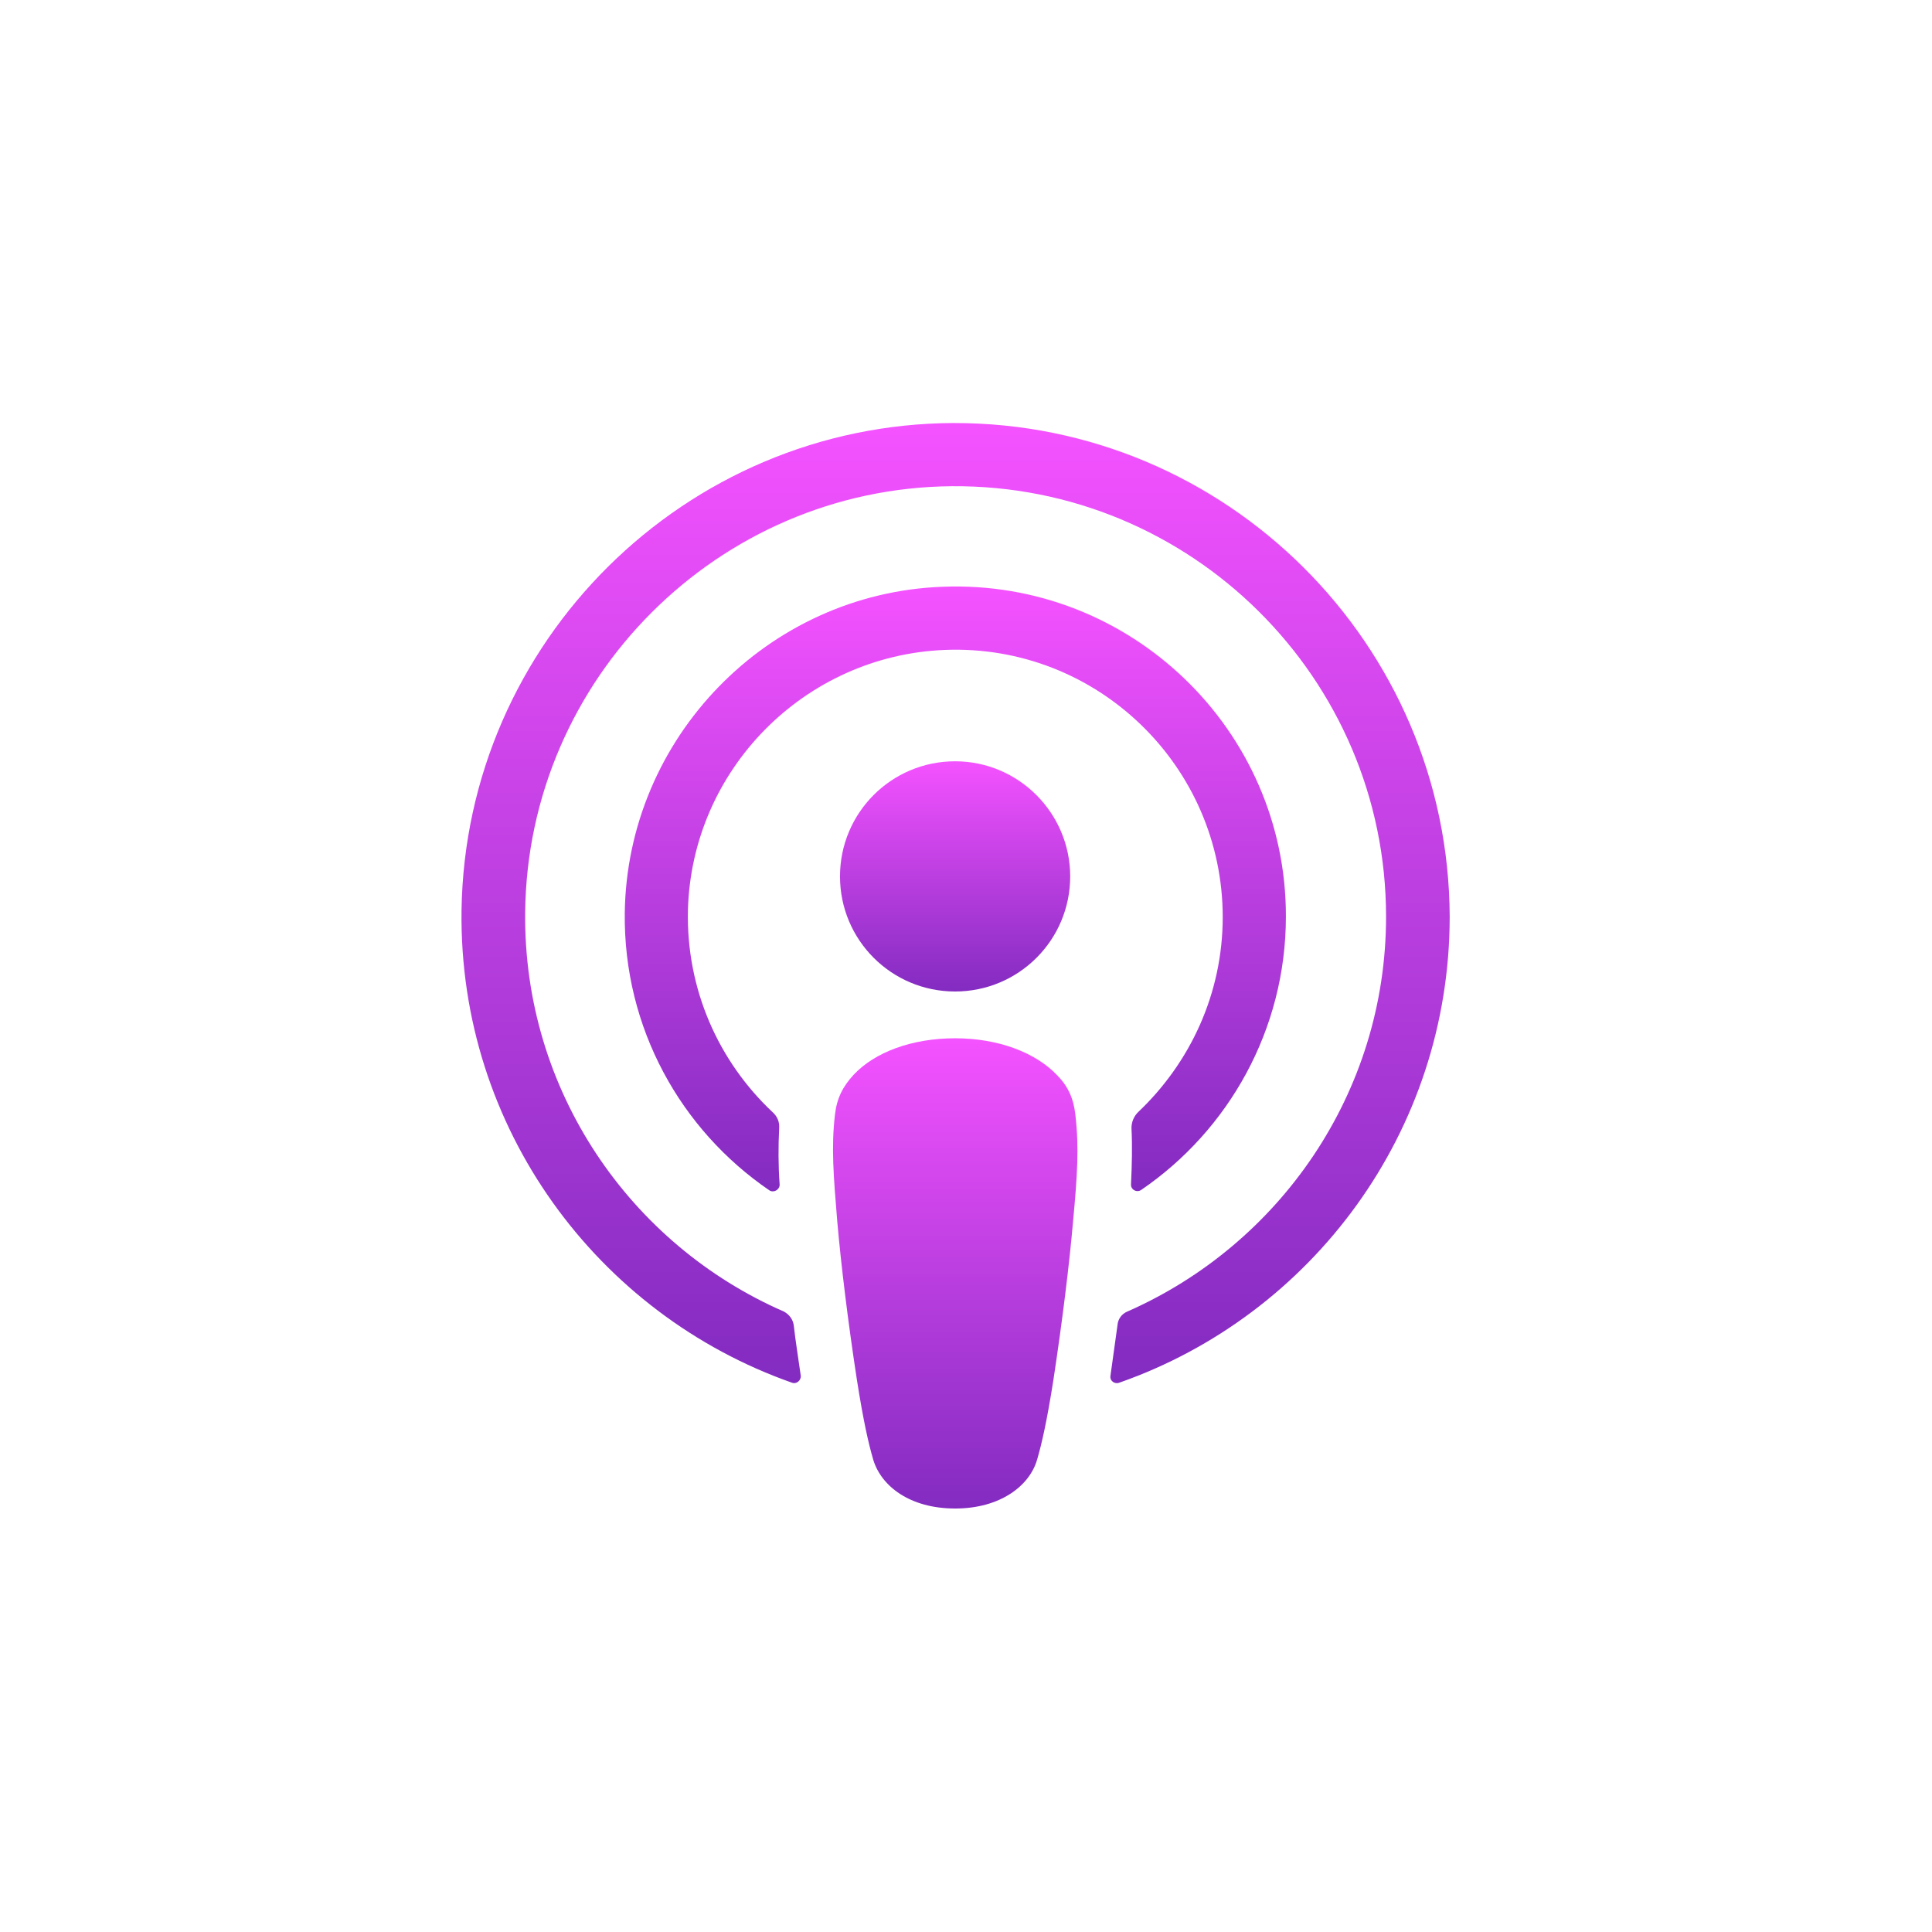
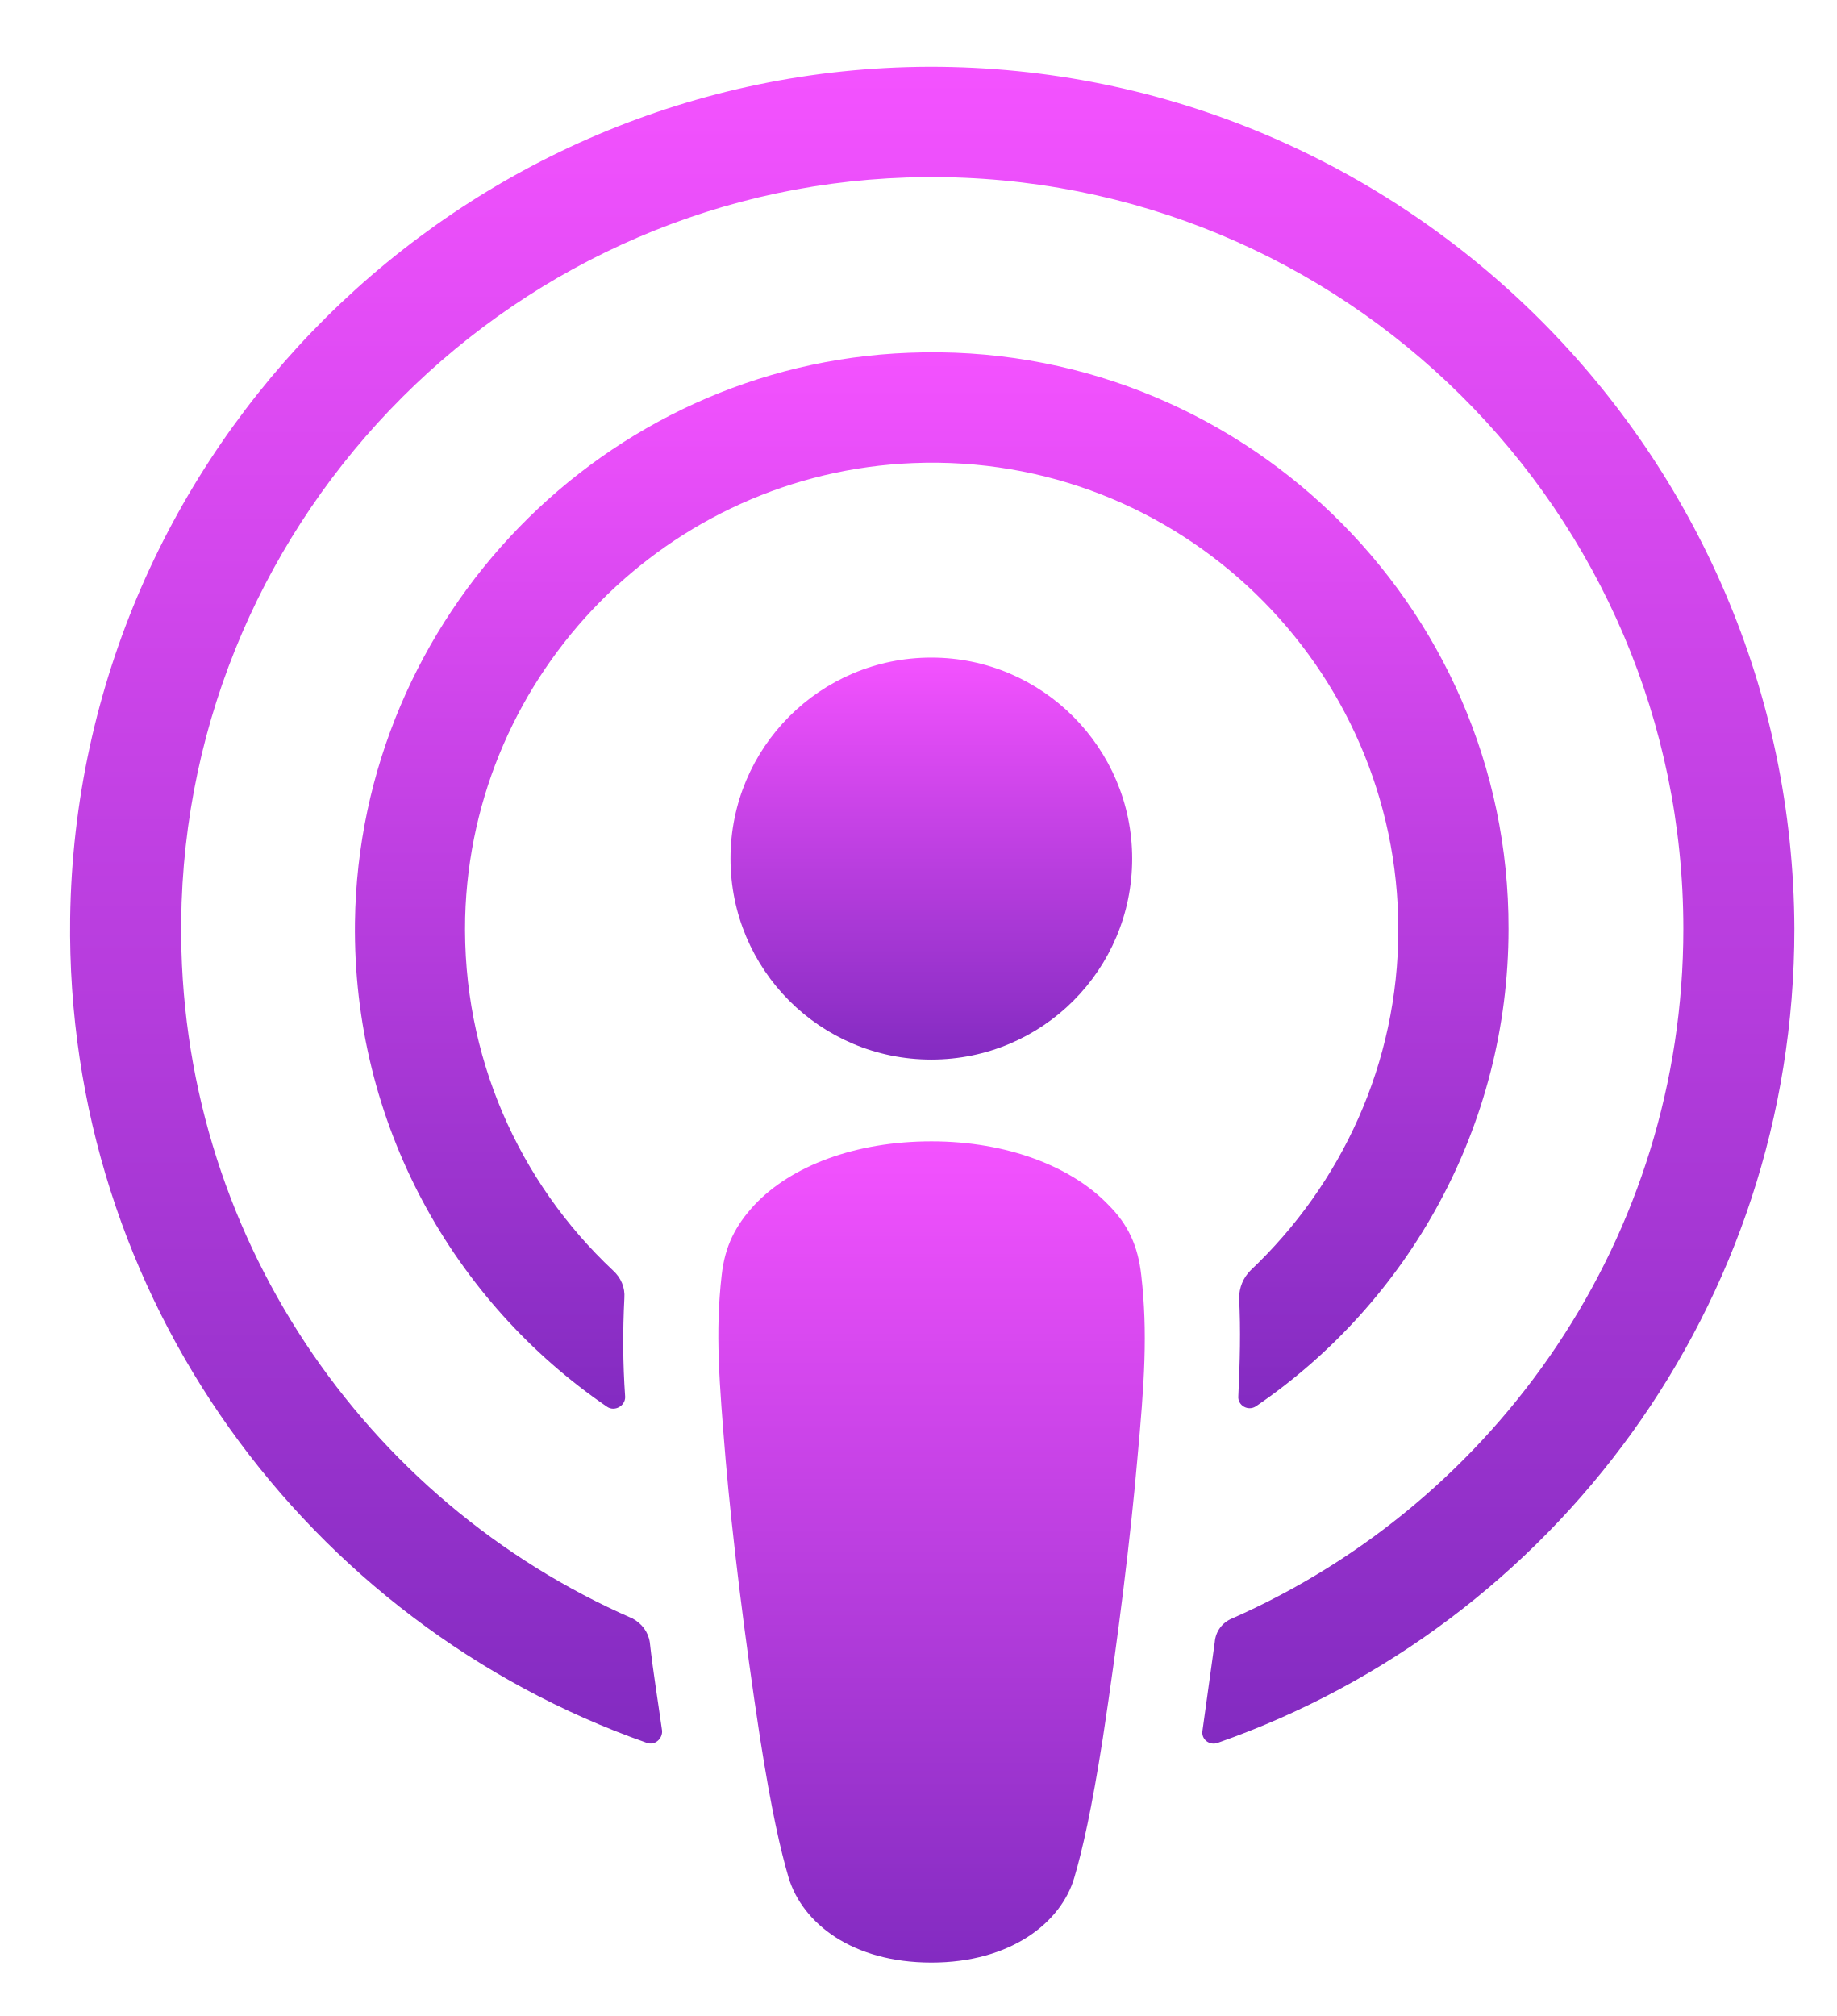
- <svg xmlns="http://www.w3.org/2000/svg" xmlns:xlink="http://www.w3.org/1999/xlink" fill="none" height="92" viewBox="0 0 92 92" width="92">
-   <linearGradient id="a">
-     <stop offset="0" stop-color="#f452ff" />
-     <stop offset="1" stop-color="#832bc1" />
-   </linearGradient>
-   <linearGradient id="b" gradientUnits="userSpaceOnUse" x1="45.487" x2="45.487" xlink:href="#a" y1="49.442" y2="71.834" />
-   <linearGradient id="c" gradientUnits="userSpaceOnUse" x1="45.481" x2="45.481" xlink:href="#a" y1="36.252" y2="47.214" />
-   <linearGradient id="d" gradientUnits="userSpaceOnUse" x1="45.505" x2="45.505" xlink:href="#a" y1="20.144" y2="65.863" />
-   <linearGradient id="e" gradientUnits="userSpaceOnUse" x1="45.492" x2="45.492" xlink:href="#a" y1="27.929" y2="56.732" />
-   <path d="m51.21 53.096c-.089-.802-.356-1.381-.891-1.916-1.003-1.047-2.763-1.738-4.835-1.738-2.072 0-3.832.668-4.835 1.738-.512.557-.802 1.114-.891 1.916-.178 1.56-.067 2.896.111 5.058.178 2.05.512 4.79.936 7.553.312 1.983.557 3.052.78 3.81.379 1.248 1.738 2.317 3.899 2.317 2.161 0 3.543-1.092 3.899-2.317.223-.757.468-1.827.78-3.81.423-2.785.758-5.503.936-7.553.201-2.161.29-3.498.111-5.058z" fill="url(#b)" />
-   <path d="m50.962 41.733c0 3.03-2.451 5.481-5.481 5.481s-5.481-2.451-5.481-5.481c0-3.03 2.451-5.481 5.481-5.481s5.481 2.473 5.481 5.481z" fill="url(#c)" />
-   <path d="m45.417 20.144c-12.789.044-23.26 10.427-23.439 23.216-.134 10.36 6.483 19.228 15.73 22.481.223.089.446-.112.423-.334-.111-.802-.245-1.604-.334-2.406-.045-.29-.223-.512-.468-.646-7.308-3.186-12.41-10.516-12.321-19.005.111-11.14 9.202-20.208 20.319-20.297 11.385-.089 20.676 9.135 20.676 20.498 0 8.4-5.08 15.618-12.321 18.804-.267.111-.446.356-.468.646-.111.802-.223 1.604-.334 2.406-.045.245.201.423.423.334 9.157-3.208 15.73-11.942 15.73-22.191-.045-12.967-10.628-23.528-23.617-23.505z" fill="url(#d)" />
-   <path d="m44.879 27.941c-8.333.312-15.017 7.197-15.128 15.529-.067 5.481 2.674 10.338 6.885 13.212.201.134.49-.022.49-.267-.067-.958-.067-1.805-.022-2.696.022-.29-.089-.557-.312-.757-2.562-2.406-4.122-5.837-4.033-9.625.178-6.684 5.548-12.12 12.232-12.388 7.263-.29 13.234 5.548 13.234 12.722 0 3.654-1.56 6.951-4.033 9.291-.201.201-.312.468-.312.757.044.869.022 1.716-.022 2.674-.022.245.267.423.49.267 4.144-2.83 6.885-7.62 6.885-13.012.022-8.867-7.397-16.064-16.354-15.707z" fill="url(#e)" />
+ <svg xmlns="http://www.w3.org/2000/svg" width="82" height="90" xml:space="preserve" overflow="hidden">
+   <defs>
+     <linearGradient x1="74.409" y1="80.879" x2="74.409" y2="117.508" gradientUnits="userSpaceOnUse" spreadMethod="pad" id="fill0">
+       <stop offset="0" stop-color="#F452FF" stop-opacity="1" />
+       <stop offset="1" stop-color="#832BC1" stop-opacity="1" />
+     </linearGradient>
+     <linearGradient x1="74.399" y1="59.302" x2="74.399" y2="77.233" gradientUnits="userSpaceOnUse" spreadMethod="pad" id="fill1">
+       <stop offset="0" stop-color="#F452FF" stop-opacity="1" />
+       <stop offset="1" stop-color="#832BC1" stop-opacity="1" />
+     </linearGradient>
+     <linearGradient x1="74.439" y1="32.951" x2="74.439" y2="107.741" gradientUnits="userSpaceOnUse" spreadMethod="pad" id="fill2">
+       <stop offset="0" stop-color="#F452FF" stop-opacity="1" />
+       <stop offset="1" stop-color="#832BC1" stop-opacity="1" />
+     </linearGradient>
+     <linearGradient x1="74.416" y1="45.687" x2="74.416" y2="92.803" gradientUnits="userSpaceOnUse" spreadMethod="pad" id="fill3">
+       <stop offset="0" stop-color="#F452FF" stop-opacity="1" />
+       <stop offset="1" stop-color="#832BC1" stop-opacity="1" />
+     </linearGradient>
+   </defs>
+   <g transform="translate(-538 -216)">
+     <g>
+       <g>
+         <g>
+           <path d="M83.771 86.856C83.625 85.544 83.188 84.597 82.313 83.722 80.673 82.009 77.794 80.879 74.404 80.879 71.015 80.879 68.136 81.973 66.496 83.722 65.657 84.633 65.183 85.544 65.038 86.856 64.746 89.408 64.928 91.594 65.22 95.13 65.511 98.483 66.058 102.966 66.751 107.485 67.261 110.729 67.662 112.478 68.026 113.717 68.646 115.758 70.869 117.508 74.404 117.508 77.94 117.508 80.199 115.722 80.782 113.717 81.147 112.478 81.548 110.729 82.058 107.485 82.751 102.929 83.297 98.483 83.589 95.13 83.917 91.594 84.062 89.408 83.771 86.856Z" fill="url(#fill0)" fill-rule="nonzero" transform="matrix(1 0 0 1.00092 505.178 185.999)" />
+           <path d="M83.365 68.268C83.365 73.224 79.356 77.233 74.399 77.233 69.442 77.233 65.433 73.224 65.433 68.268 65.433 63.311 69.442 59.302 74.399 59.302 79.356 59.302 83.365 63.347 83.365 68.268Z" fill="url(#fill1)" fill-rule="nonzero" transform="matrix(1 0 0 1.00092 505.178 185.999)" />
+           <path d="M74.295 32.951C53.374 33.024 36.245 50.008 35.953 70.928 35.734 87.876 46.559 102.382 61.684 107.703 62.049 107.849 62.413 107.52 62.377 107.156 62.194 105.844 61.976 104.532 61.83 103.22 61.757 102.746 61.465 102.382 61.065 102.163 49.11 96.951 40.764 84.96 40.91 71.074 41.092 52.851 55.962 38.017 74.149 37.872 92.773 37.726 107.971 52.815 107.971 71.402 107.971 85.142 99.661 96.951 87.816 102.163 87.379 102.345 87.087 102.746 87.051 103.22 86.869 104.532 86.686 105.844 86.504 107.156 86.431 107.557 86.832 107.849 87.197 107.703 102.176 102.454 112.928 88.168 112.928 71.402 112.855 50.19 95.543 32.915 74.295 32.951Z" fill="url(#fill2)" fill-rule="nonzero" transform="matrix(1 0 0 1.00092 505.178 185.999)" />
+           <path d="M73.415 45.707C59.784 46.218 48.85 57.48 48.668 71.11 48.559 80.076 53.041 88.021 59.93 92.723 60.258 92.942 60.731 92.687 60.731 92.286 60.622 90.719 60.622 89.334 60.695 87.876 60.731 87.402 60.549 86.965 60.185 86.636 55.993 82.7 53.442 77.088 53.588 70.892 53.88 59.958 62.663 51.065 73.597 50.627 85.478 50.154 95.246 59.703 95.246 71.438 95.246 77.415 92.695 82.81 88.649 86.636 88.321 86.965 88.139 87.402 88.139 87.876 88.212 89.297 88.176 90.682 88.103 92.249 88.066 92.65 88.54 92.942 88.905 92.687 95.683 88.058 100.166 80.222 100.166 71.402 100.203 56.896 88.066 45.124 73.415 45.707Z" fill="url(#fill3)" fill-rule="nonzero" transform="matrix(1 0 0 1.00092 505.178 185.999)" />
+         </g>
+       </g>
+     </g>
+   </g>
</svg>
